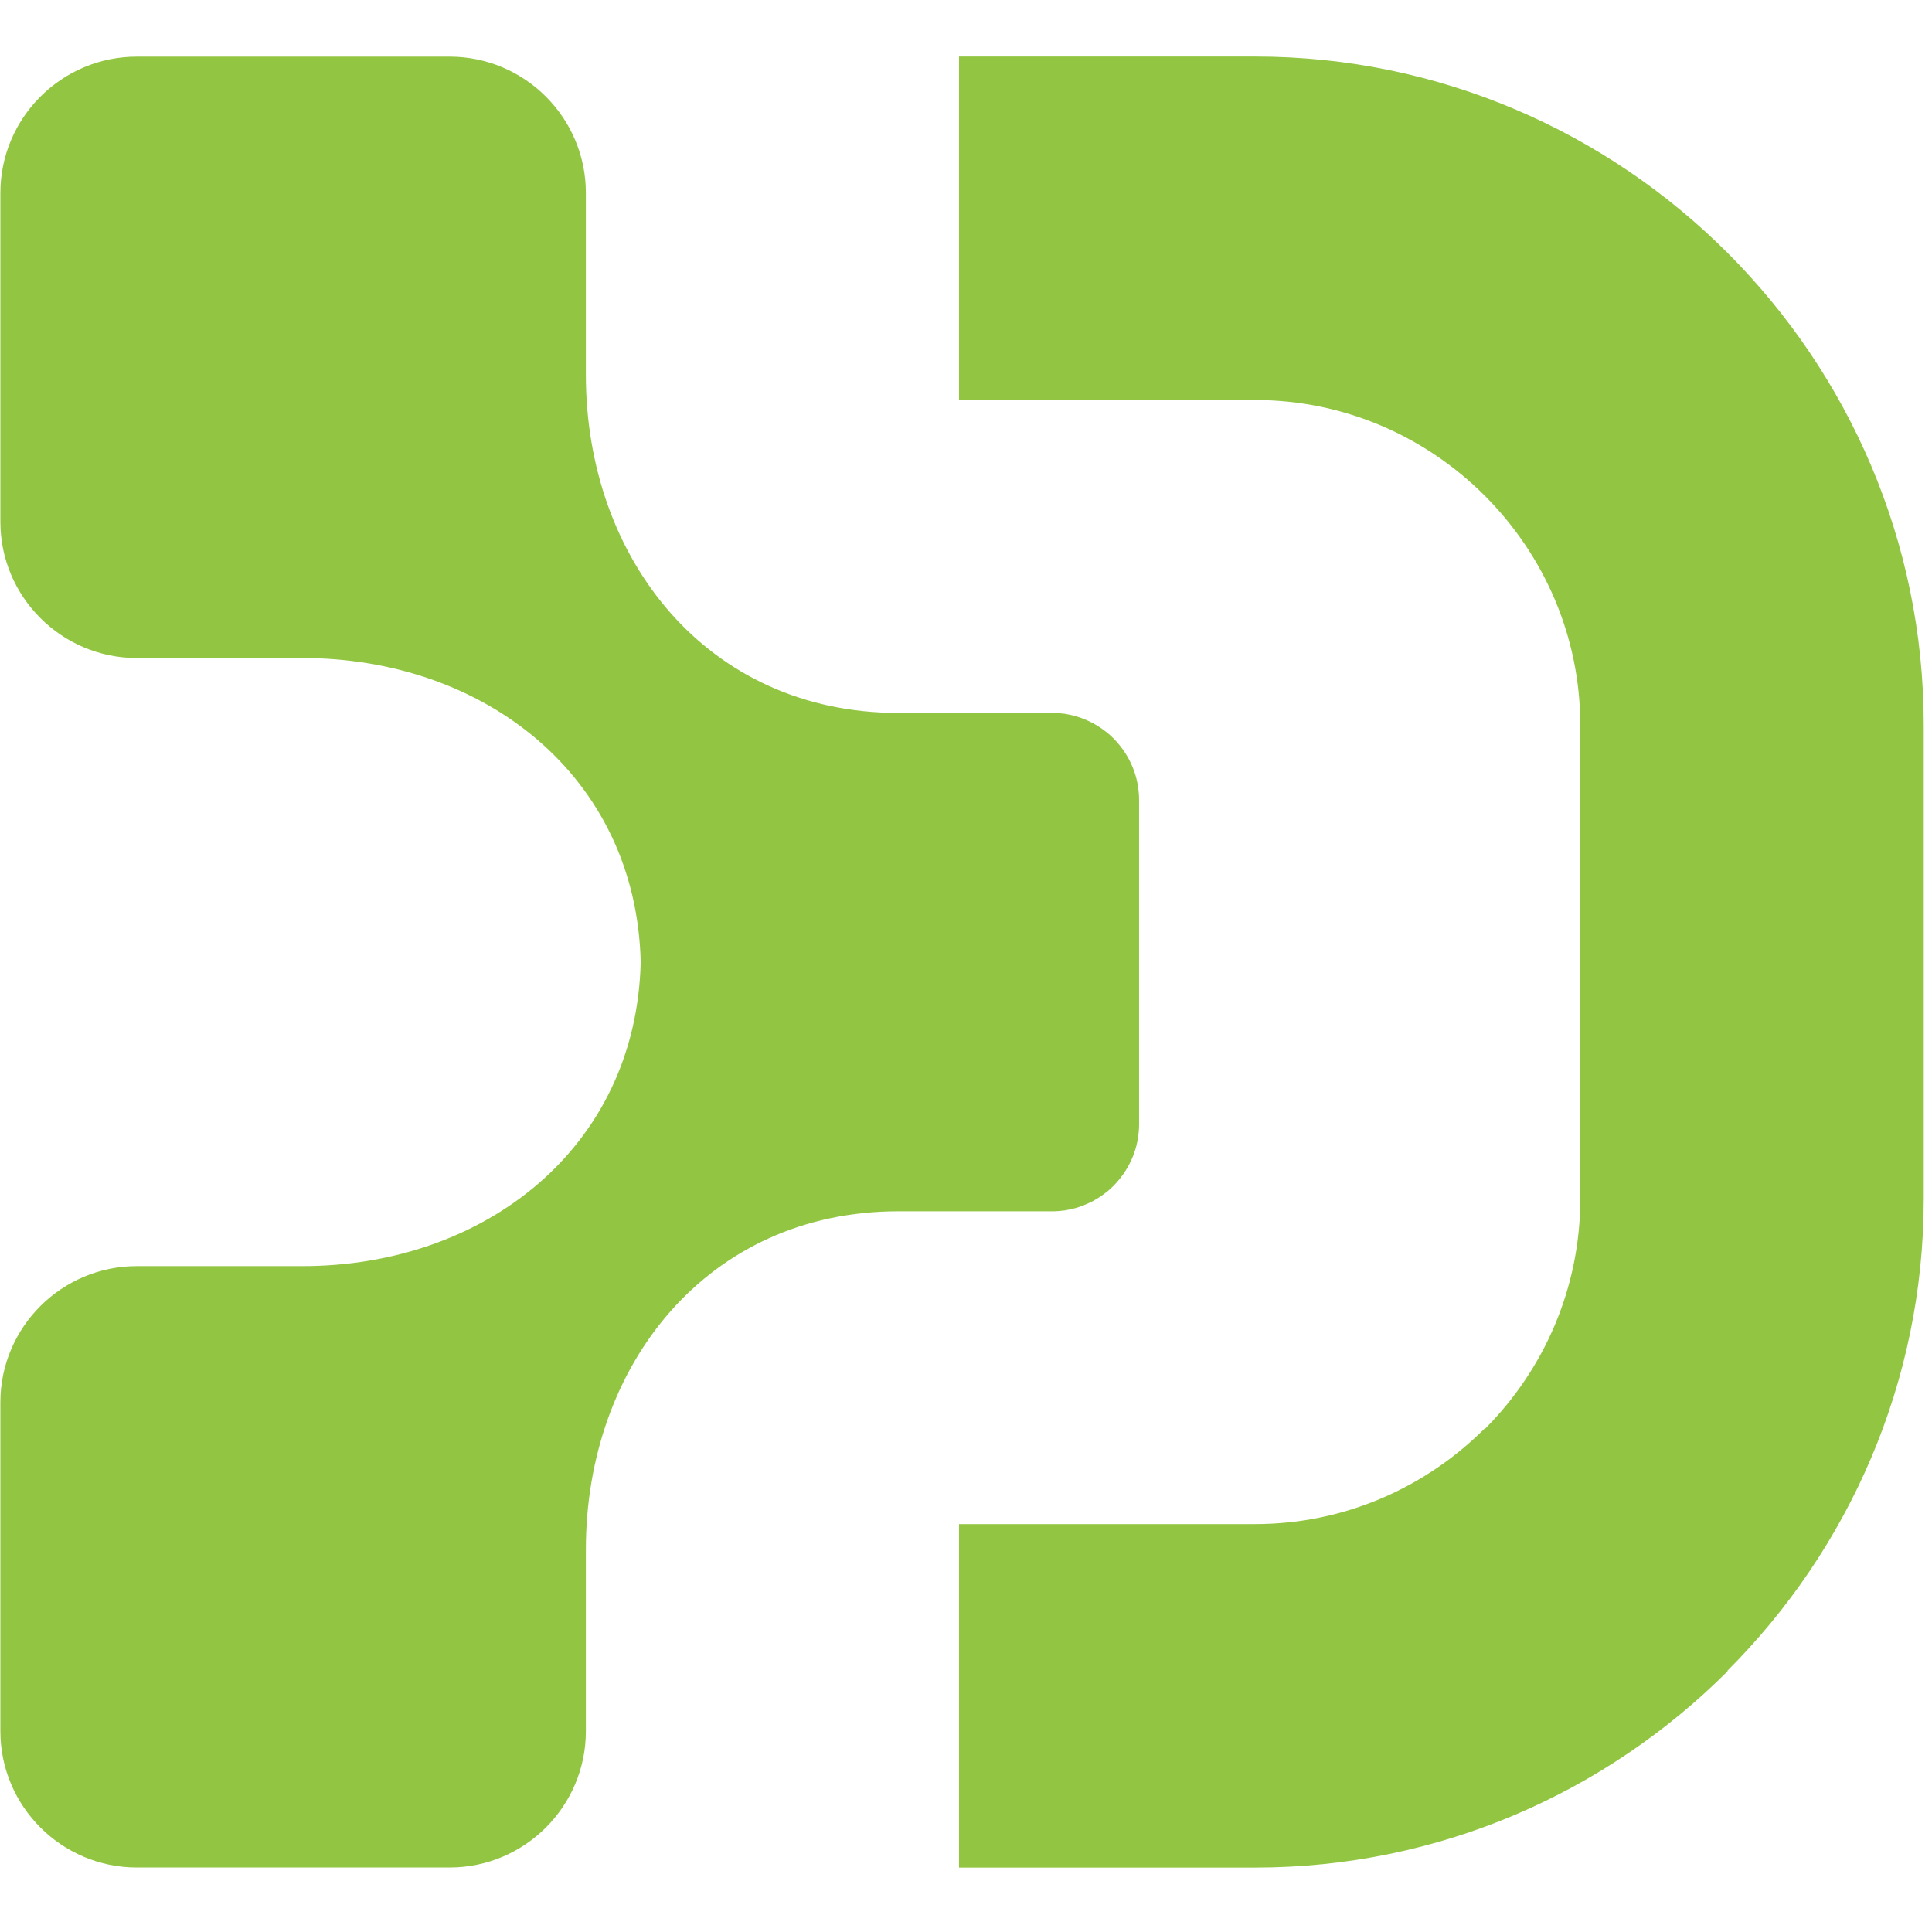
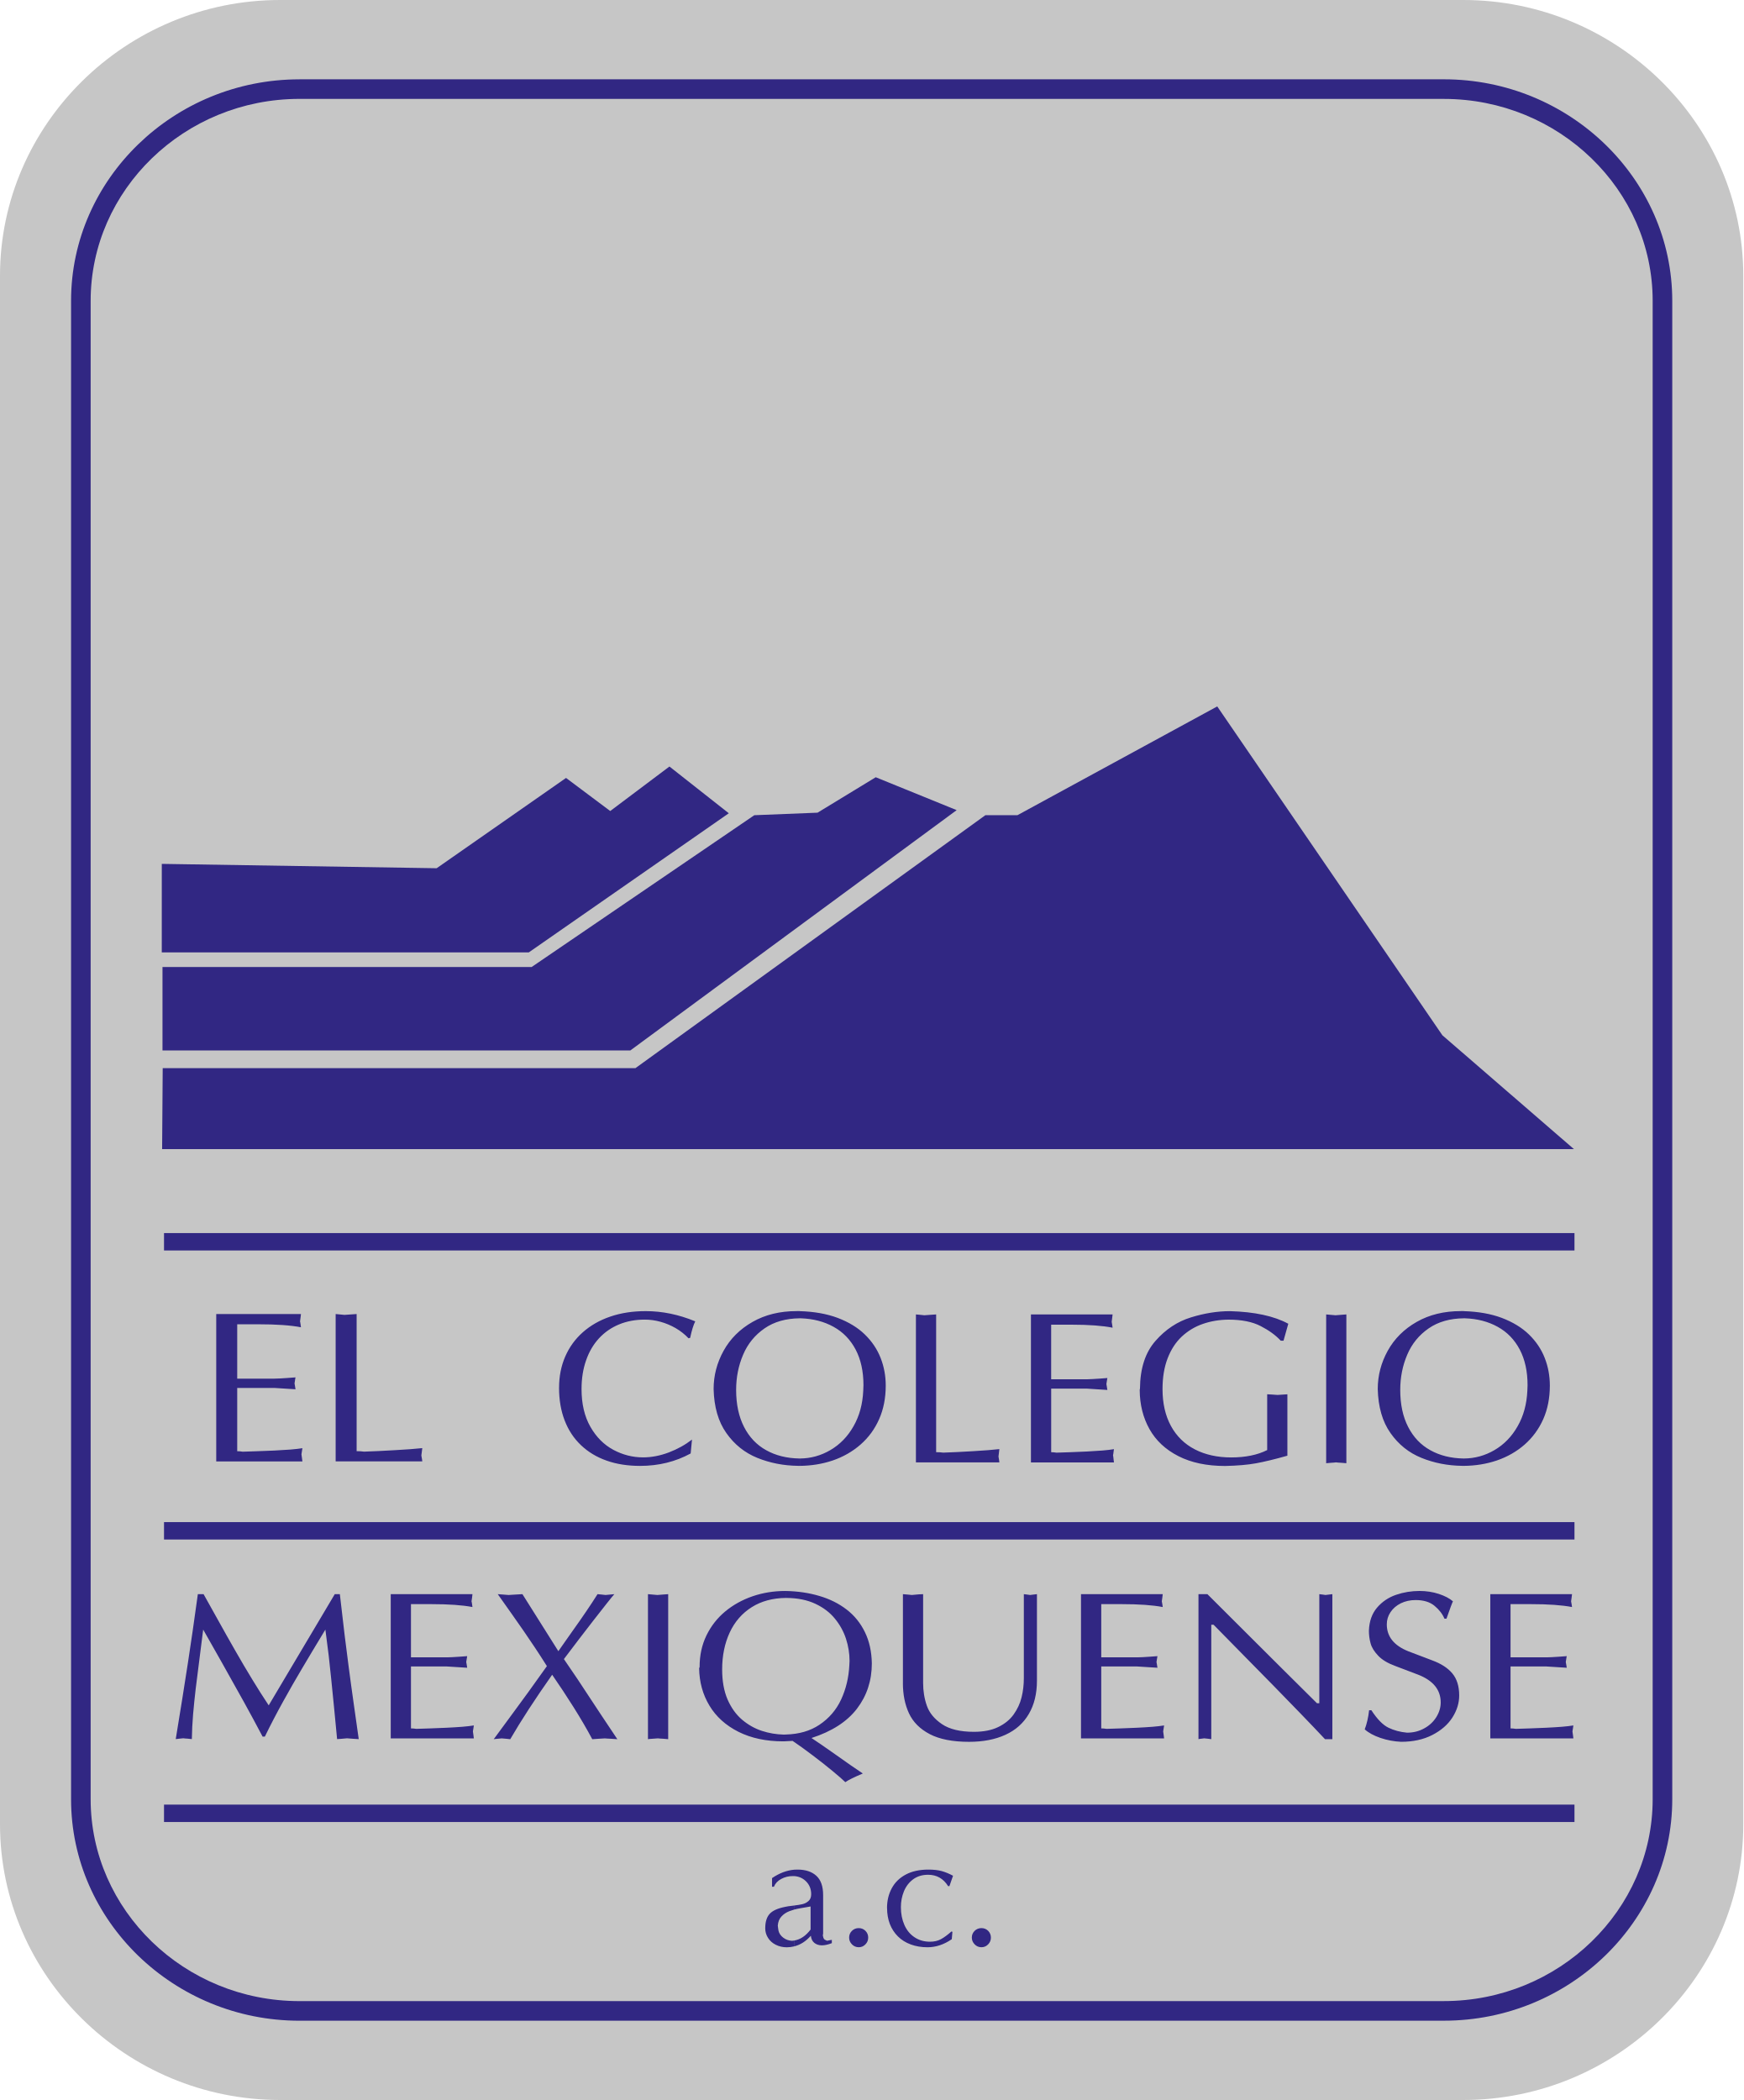
- <svg xmlns="http://www.w3.org/2000/svg" width="100%" height="100%" viewBox="0 0 98 98" version="1.1" xml:space="preserve" style="fill-rule:evenodd;clip-rule:evenodd;stroke-linejoin:round;stroke-miterlimit:2;">
-   <g transform="matrix(1,0,0,1,0.019,2.867)">
-     <path d="M53.561,58.569L53.67,58.563L53.786,58.553L53.892,58.54L54.002,58.53L54.112,58.507L54.221,58.488L54.327,58.465L54.433,58.436L54.538,58.413L54.644,58.38L54.747,58.346L54.844,58.311L54.948,58.271L55.049,58.229L55.149,58.187L55.149,58.186L55.245,58.141L55.34,58.097L55.437,58.048L55.528,57.992L55.528,57.991L55.622,57.941L55.622,57.939L55.712,57.883L55.712,57.882L55.805,57.822L55.888,57.766L55.888,57.765L55.973,57.702L56.061,57.637L56.061,57.635L56.148,57.573L56.148,57.572C56.964,56.889 57.541,55.926 57.709,54.834L57.722,54.73L57.722,54.72L57.736,54.619L57.736,54.608L57.745,54.51L57.745,54.498L57.754,54.397L57.754,54.38L57.759,54.285L57.759,54.269L57.761,54.164L57.761,37.704L57.759,37.599L57.759,37.583L57.754,37.488L57.754,37.475L57.745,37.374L57.745,37.362L57.736,37.264L57.736,37.253L57.722,37.153L57.722,37.143L57.709,37.039C57.542,35.947 56.965,34.982 56.148,34.301L56.148,34.3L56.061,34.237L56.061,34.235L55.973,34.17L55.888,34.107L55.888,34.106L55.805,34.05L55.712,33.989L55.622,33.933L55.622,33.93L55.528,33.88L55.528,33.879L55.437,33.823L55.34,33.774L55.245,33.731L55.245,33.73L55.149,33.685L55.149,33.684L55.049,33.641L54.948,33.599L54.844,33.559L54.747,33.524L54.644,33.493L54.538,33.457L54.433,33.434L54.327,33.406L54.221,33.382L54.112,33.363L54.002,33.34L53.892,33.331L53.786,33.317L53.67,33.307L53.561,33.301L53.447,33.296L45.557,33.296C35.841,33.296 29.699,25.458 29.699,16.146L29.699,6.92C29.699,3.108 26.597,0.005 22.785,0.005L6.92,0.005C3.107,0.005 -0,3.111 -0,6.92L-0,23.602C-0,27.408 3.104,30.511 6.92,30.511L15.334,30.511C24.503,30.511 32.24,36.461 32.48,45.914L32.48,45.954C32.24,55.407 24.502,61.356 15.334,61.356L6.92,61.356C3.105,61.356 -0,64.459 -0,68.265L-0,84.947C-0,88.757 3.106,91.862 6.92,91.862L22.785,91.862C26.597,91.862 29.699,88.758 29.699,84.947L29.699,75.724C29.699,66.412 35.843,58.575 45.557,58.575L53.447,58.575L53.561,58.569ZM87.607,9.956C81.466,3.814 72.985,0 63.651,0L48.627,0L48.627,17.424L63.651,17.424C68.177,17.424 72.298,19.282 75.291,22.273C78.281,25.263 80.14,29.385 80.14,33.912L80.14,57.954C80.14,62.492 78.287,66.619 75.308,69.609L75.291,69.593C72.3,72.584 68.178,74.442 63.651,74.442L48.627,74.442L48.627,91.866L63.651,91.866C72.984,91.866 81.465,88.052 87.607,81.91L87.607,81.877C93.749,75.734 97.562,67.263 97.562,57.954L97.562,33.912C97.562,24.578 93.749,16.097 87.607,9.956Z" style="fill:rgb(146,198,66);fill-rule:nonzero;" />
+ <svg xmlns="http://www.w3.org/2000/svg" id="Layer_1" data-name="Layer 1" viewBox="0 0 653.26 787" width="653.26" height="787">
+   <defs>
+     <style>
+       .cls-1 {
+         fill: #c6c6c6;
+       }
+ 
+       .cls-1, .cls-2 {
+         fill-rule: evenodd;
+       }
+ 
+       .cls-2, .cls-3 {
+         fill: #312783;
+       }
+     </style>
+   </defs>
+   <path class="cls-1" d="M104.96,0h443.35c57.72,0,104.95,46.51,104.95,103.36v580.28c0,56.85-47.22,103.36-104.95,103.36H104.96c-57.73,0-104.96-46.51-104.96-103.36V103.36C0,46.51,47.24,0,104.96,0Z" />
+   <g>
+     <path class="cls-3" d="M326.63,29.72h214.43c23.51,0,44.89,9.32,60.41,24.35,15.52,15.04,25.17,35.8,25.17,58.65v561.56c0,22.84-9.65,43.6-25.17,58.65-15.51,15.02-36.89,24.35-60.41,24.35h-214.43v-7.35h214.43c21.55,0,41.12-8.52,55.3-22.26,14.16-13.71,22.94-32.62,22.94-53.4V112.73c0-20.79-8.78-39.7-22.94-53.4-14.18-13.74-33.75-22.26-55.3-22.26h-214.43v-7.34ZM112.21,29.72h214.42v7.34H112.21c-21.55,0-41.12,8.52-55.3,22.26-14.16,13.71-22.94,32.61-22.94,53.4v561.56c0,20.78,8.79,39.69,22.94,53.4,14.18,13.74,33.75,22.26,55.3,22.26h214.42v7.35H112.21c-23.51,0-44.89-9.33-60.41-24.35-15.53-15.05-25.17-35.81-25.17-58.65V112.73c0-22.85,9.64-43.61,25.17-58.65,15.51-15.03,36.89-24.35,60.41-24.35Z" />
+     <g>
+       <polygon class="cls-2" points="60.63 323.75 163.63 325.38 212.11 291.54 228.67 303.94 250.86 287.26 273.1 304.78 198.14 356.93 60.62 356.93 60.63 323.75" />
+       <polygon class="cls-2" points="60.89 362.39 199.23 362.39 282.66 305.51 306.36 304.56 328.16 291.28 358.49 303.61 236.2 393.67 60.89 393.67 60.89 362.39" />
+       <polygon class="cls-2" points="238.1 400.31 369.24 305.51 381.25 305.51 456.13 264.74 540.5 387.98 589.8 430.65 60.75 430.65 60.97 400.31 238.1 400.31" />
+     </g>
+     <g>
+       <rect class="cls-3" x="61.46" y="462.11" width="528.54" height="6.52" />
+       <rect class="cls-3" x="61.46" y="570.43" width="528.54" height="6.52" />
+       <rect class="cls-3" x="61.46" y="676.3" width="528.54" height="6.52" />
+     </g>
+     <path class="cls-2" d="M81.03,547.65v-55.2h31.75c-.04.33-.08.78-.16,1.36-.05.58-.14,1.05-.19,1.42.05.2.14.54.19,1.03.07.5.12.88.16,1.15-3.89-.75-9.23-1.12-16-1.12h-7.89v20.37h13.97c.4,0,1.09-.02,2.1-.07,1-.05,1.89-.12,2.65-.17.78-.06,1.82-.14,3.13-.23-.08.4-.17.8-.21,1.22-.05.42-.1.76-.16,1.04.05.2.11.47.15.83.04.37.12.83.22,1.37-3.99-.24-6.62-.4-7.88-.5h-13.97v23.71c.65,0,1.35.05,2.05.18,1.54-.05,3.35-.12,5.39-.18,2.04-.06,4.19-.15,6.44-.25,2.25-.12,4.27-.23,6.05-.37,1.8-.15,3.29-.32,4.5-.51-.04.26-.1.62-.17,1.09-.06.47-.12.86-.19,1.19.05.24.12.69.19,1.37.07.67.14,1.1.17,1.3h-32.3ZM125.78,547.65v-55.2c.42.06.99.12,1.7.16.71.05,1.25.1,1.6.16.5-.05,1.25-.1,2.23-.16.99-.07,1.77-.11,2.33-.16v51.39c1.02,0,1.94.05,2.77.18,3.35-.12,7.19-.28,11.53-.55,4.34-.24,7.78-.49,10.3-.77-.05.31-.09.77-.17,1.37-.06.61-.12,1.07-.18,1.39.22,1.19.35,1.91.35,2.2h-32.47Z" />
+     <path class="cls-2" d="M294.48,652.55v-2.52c4.91-.12,9.1-1.33,12.55-3.63,3.64-2.43,6.37-5.61,8.19-9.55,1.81-3.93,2.82-8.2,3.05-12.78,0-.2,0-.46.04-.8.02-.34.04-.6.04-.79,0-2.82-.45-5.59-1.33-8.32-.89-2.72-2.27-5.25-4.17-7.56-1.88-2.32-4.34-4.17-7.35-5.58-3.03-1.41-6.56-2.13-10.63-2.17h-.4v-2.61c4.52.09,8.69.71,12.52,1.85,3.93,1.15,7.34,2.85,10.26,5.1,2.92,2.24,5.19,5.06,6.84,8.44,1.66,3.37,2.52,7.27,2.61,11.71,0,6.51-1.87,12.17-5.59,17.04-3.73,4.86-9.4,8.5-17.02,10.96,1.98,1.29,5,3.38,9.06,6.24,4.04,2.88,7.43,5.24,10.17,7.06-3.26,1.37-5.43,2.45-6.55,3.25-1-.97-2.62-2.4-4.9-4.27-2.27-1.88-4.75-3.84-7.46-5.87-2.7-2.05-5.17-3.83-7.4-5.33-1.02.07-1.87.11-2.54.13h0ZM338.35,630.72v-33.29c.42.05,1,.11,1.73.15.72.05,1.27.11,1.63.16,1.94-.2,3.34-.31,4.21-.31v33.28c0,3.03.46,5.87,1.4,8.54.94,2.68,2.82,4.97,5.66,6.89,2.82,1.91,6.82,2.88,11.97,2.88,3.62,0,6.66-.6,9.11-1.79,2.46-1.19,4.38-2.76,5.79-4.73,1.4-1.97,2.4-4.09,2.96-6.4.57-2.3.85-4.71.85-7.2v-31.47c.2.02.58.06,1.15.14.58.06.97.12,1.19.17.32-.05.75-.11,1.3-.16.55-.06.98-.11,1.27-.15v32.42c0,4.87-1.01,9.01-3.03,12.46-2.01,3.45-4.93,6.06-8.75,7.81-3.8,1.76-8.37,2.65-13.67,2.65-6.14,0-11.05-.97-14.71-2.88-3.67-1.92-6.25-4.51-7.78-7.78-1.52-3.26-2.29-7.05-2.29-11.38h0ZM405.08,651.48v-54.05h30.63c-.04.32-.08.75-.16,1.32-.06.57-.14,1.03-.19,1.38.05.2.13.54.19,1.02.07.49.12.86.16,1.11-3.75-.73-8.9-1.09-15.43-1.09h-7.61v19.94h13.46c.38,0,1.06-.02,2.03-.07.96-.05,1.82-.11,2.55-.16.75-.06,1.76-.14,3.02-.22-.08.38-.16.78-.2,1.19-.05.4-.09.74-.16,1.01.06.2.11.46.15.82.04.36.12.81.21,1.33-3.85-.24-6.38-.4-7.6-.48h-13.46v23.21c.63,0,1.29.05,1.99.17,1.48-.05,3.22-.11,5.18-.17,1.98-.06,4.05-.15,6.22-.25,2.17-.11,4.11-.22,5.83-.36,1.74-.15,3.16-.3,4.33-.5-.04.25-.1.61-.16,1.07-.06.46-.12.85-.19,1.17.06.23.12.67.19,1.33.07.66.13,1.08.16,1.28h-31.14ZM449.1,651.78v-54.35h3.35c4.53,4.53,9.76,9.74,15.69,15.65,5.93,5.91,10.11,10.08,12.57,12.53,2.44,2.43,6.71,6.66,12.81,12.71h.86v-40.89c.28.05.69.11,1.22.15.54.05.9.11,1.11.16.29-.05.73-.11,1.29-.16.56-.04.99-.09,1.27-.15v54.35h-2.75c-2.65-2.83-5.77-6.1-9.37-9.82-3.58-3.71-6.98-7.19-10.15-10.44-3.17-3.24-6.52-6.63-10.01-10.18-3.49-3.54-7.57-7.69-12.23-12.45h-.86v42.88c-.28-.06-.74-.12-1.32-.17-.59-.03-1.03-.09-1.34-.14-.23.03-.61.07-1.09.14-.49.05-.84.1-1.05.17h0ZM512.97,611.05c.14-3.5,1.16-6.37,3.07-8.59,1.91-2.22,4.28-3.82,7.09-4.78,2.83-.97,5.77-1.45,8.82-1.45,2.52,0,4.94.37,7.22,1.11,2.27.76,4.04,1.68,5.29,2.78-.32.61-1.12,2.77-2.43,6.51h-.75c-.74-1.78-1.98-3.38-3.73-4.83-1.73-1.44-4.1-2.16-7.07-2.16-2.06,0-3.9.41-5.55,1.21-1.64.82-2.93,1.92-3.86,3.32-.94,1.39-1.4,2.92-1.4,4.58,0,4.57,2.68,7.92,8.02,10.07l8.99,3.42c3.32,1.22,5.84,2.84,7.55,4.89,1.71,2.05,2.57,4.81,2.57,8.27,0,2.87-.86,5.62-2.58,8.31-1.72,2.67-4.25,4.83-7.54,6.52-3.29,1.68-7.18,2.53-11.65,2.53-2.65-.12-5.23-.6-7.76-1.46-2.52-.87-4.48-1.94-5.87-3.21.8-2.09,1.34-4.47,1.64-7.15h.86c2.17,3.34,4.3,5.52,6.4,6.54,2.09,1.01,4.42,1.63,6.96,1.86,2.33,0,4.47-.52,6.41-1.6,1.94-1.05,3.46-2.47,4.56-4.24,1.09-1.77,1.64-3.59,1.64-5.49,0-4.74-2.82-8.2-8.44-10.4l-8.55-3.25c-2.82-1.03-4.98-2.31-6.44-3.87-1.48-1.55-2.44-3.09-2.85-4.65-.42-1.52-.63-3.14-.63-4.81h0ZM558.46,651.48v-54.05h30.62c-.04.32-.08.75-.16,1.32-.06.57-.13,1.03-.19,1.38.06.2.13.54.19,1.02.07.49.12.86.16,1.11-3.75-.73-8.9-1.09-15.43-1.09h-7.61v19.94h13.46c.39,0,1.06-.02,2.02-.07.97-.05,1.83-.11,2.56-.16.75-.06,1.76-.14,3.03-.22-.09.38-.17.78-.21,1.19-.05.4-.09.74-.16,1.01.06.2.11.46.15.82.04.36.12.81.22,1.33-3.86-.24-6.39-.4-7.61-.48h-13.46v23.21c.63,0,1.29.05,1.99.17,1.47-.05,3.22-.11,5.19-.17,1.97-.06,4.04-.15,6.21-.25,2.17-.11,4.11-.22,5.83-.36,1.73-.15,3.16-.3,4.33-.5-.04.25-.09.61-.16,1.07-.05.46-.12.85-.19,1.17.06.23.12.67.19,1.33.07.66.14,1.08.16,1.28h-31.13ZM65.85,651.78c.83-4.98,1.65-10.1,2.49-15.35.84-5.26,1.53-9.68,2.08-13.28.55-3.61,1.13-7.61,1.79-12.01.64-4.44,1.28-9.01,1.93-13.72h2.14c.67,1.22,2.31,4.15,4.91,8.8,2.59,4.67,4.94,8.85,7.07,12.55,2.12,3.71,4.21,7.26,6.29,10.66,2.07,3.41,4.12,6.63,6.14,9.67,1.4-2.33,3.47-5.82,6.21-10.46,2.76-4.66,5.15-8.68,7.18-12.08,2.03-3.41,3.75-6.31,5.16-8.68,1.43-2.37,3.5-5.87,6.21-10.46h1.9c.81,7.01,1.4,12.15,1.8,15.42.4,3.25.89,7.12,1.48,11.59.58,4.47,1.25,9.38,2.01,14.7.76,5.34,1.36,9.55,1.79,12.63-.51-.04-1.26-.08-2.24-.14-.98-.05-1.7-.11-2.15-.17-2.07.19-3.31.3-3.72.3-.28-3.15-.67-7.14-1.15-11.97-.47-4.83-.83-8.43-1.08-10.78-.24-2.36-.55-5.19-.91-8.49-.39-3.3-.81-6.56-1.25-9.8-3.48,5.75-6.39,10.58-8.71,14.52-2.33,3.92-4.7,8.04-7.08,12.35-2.39,4.31-4.69,8.71-6.89,13.23h-.85c-2.27-4.32-4.6-8.62-6.98-12.94-2.39-4.32-5.11-9.2-8.17-14.61-3.05-5.42-5.42-9.61-7.11-12.55-.14,1.1-.54,4.29-1.21,9.52-.67,5.25-1.2,9.44-1.59,12.6-.37,3.16-.7,6.35-.98,9.58-.27,3.21-.43,6.33-.47,9.34-.35-.06-.87-.12-1.6-.17-.71-.03-1.25-.09-1.6-.14-.33.04-.79.1-1.39.14-.61.05-1.09.1-1.45.17h0ZM294.48,596.23v2.61c-4.94.06-9.18,1.21-12.74,3.44-3.65,2.29-6.42,5.47-8.31,9.55-1.88,4.07-2.82,8.68-2.82,13.82,0,4.37.68,8.12,2.03,11.26,1.37,3.12,3.18,5.64,5.43,7.56,2.28,1.92,4.75,3.32,7.41,4.19,2.66.87,5.38,1.33,8.17,1.4l.83-.02v2.52l-1,.03c-6.39,0-11.97-1.19-16.73-3.56-4.75-2.39-8.4-5.66-10.9-9.82-2.51-4.16-3.79-8.84-3.87-14.04.07-.14.12-.23.15-.31.01-.08.03-.13.03-.16,0-4.31.84-8.23,2.55-11.77,1.72-3.55,4.08-6.55,7.06-9.03,3-2.48,6.43-4.37,10.3-5.7,3.87-1.31,7.89-1.96,12.1-1.96h.3ZM146.42,651.48v-54.05h30.62c-.04.32-.08.75-.15,1.32-.06.57-.14,1.03-.2,1.38.06.2.14.54.2,1.02.06.49.1.86.15,1.11-3.75-.73-8.9-1.09-15.43-1.09h-7.61v19.94h13.46c.39,0,1.07-.02,2.03-.07.97-.05,1.83-.11,2.55-.16.76-.06,1.77-.14,3.03-.22-.08.38-.16.78-.2,1.19-.05.4-.1.74-.16,1.01.05.2.11.46.15.82.04.36.11.81.21,1.33-3.86-.24-6.38-.4-7.61-.48h-13.46v23.21c.64,0,1.29.05,1.99.17,1.48-.05,3.23-.11,5.19-.17,1.97-.06,4.04-.15,6.21-.25,2.18-.11,4.11-.22,5.84-.36,1.72-.15,3.16-.3,4.33-.5-.04.25-.11.61-.16,1.07-.06.46-.13.85-.19,1.17.05.23.12.67.19,1.33.07.66.12,1.08.16,1.28h-31.14ZM204.92,624.37c-1.43-2.28-2.88-4.53-4.38-6.78-1.49-2.25-2.93-4.36-4.31-6.37-1.4-2-2.89-4.15-4.5-6.43-1.61-2.3-3.35-4.75-5.21-7.36.47.05,1.17.11,2.04.15.89.05,1.58.11,2.03.16.55-.05,1.4-.11,2.56-.16,1.16-.06,2.03-.11,2.62-.15l13.46,21.37c1.64-2.33,3.39-4.85,5.28-7.52,1.9-2.65,3.63-5.12,5.16-7.39,1.56-2.28,2.96-4.43,4.24-6.46.39.05.9.11,1.56.15.64.05,1.14.11,1.46.16.39-.05.96-.11,1.67-.16.7-.06,1.25-.11,1.61-.15-.56.63-1.48,1.76-2.77,3.39-1.29,1.61-2.97,3.76-5.05,6.44-2.07,2.68-3.86,4.99-5.34,6.93-1.48,1.93-3.4,4.46-5.74,7.57,1.92,2.8,3.63,5.3,5.1,7.5,1.46,2.2,2.76,4.18,3.91,5.93,1.15,1.75,2.86,4.33,5.12,7.76,2.27,3.41,4.24,6.36,5.9,8.84-.57-.06-1.36-.12-2.38-.17-1.02-.03-1.79-.09-2.29-.14-.53.04-1.3.1-2.34.14-1.03.05-1.82.1-2.39.17-2.01-3.77-4.34-7.76-6.98-11.96-2.64-4.2-5.33-8.27-8.05-12.2-6.45,9.17-11.69,17.23-15.71,24.16-.34-.06-.84-.12-1.54-.17-.71-.03-1.25-.09-1.64-.14-.32.04-.8.1-1.48.14-.67.05-1.19.1-1.53.17,2.92-3.99,5.27-7.18,7.03-9.56,1.75-2.39,3.72-5.08,5.91-8.07,2.18-3.01,4.51-6.26,7-9.78h0ZM242.81,597.43c.35.05.92.11,1.71.15.79.05,1.4.11,1.81.16.43-.05,1.11-.11,2.02-.16.91-.04,1.6-.09,2.04-.15v54.35c-.36-.06-.99-.12-1.88-.17-.9-.03-1.57-.09-2-.14-.42.04-1.05.1-1.9.14-.84.05-1.45.1-1.8.17v-54.35Z" />
+     <path class="cls-2" d="M548.56,549.35v-2.76c4.09-.02,7.9-1.07,11.46-3.15,3.6-2.1,6.51-5.1,8.7-8.98,2.21-3.86,3.39-8.28,3.62-13.25,0-.24.01-.6.04-1.04.02-.45.04-.8.04-1.06,0-5.19-.98-9.64-2.93-13.35-1.95-3.7-4.7-6.55-8.25-8.51-3.56-1.98-7.64-3.04-12.29-3.2h-.39v-2.68c5.4.16,10.12,1,14.16,2.51,4.15,1.57,7.57,3.65,10.23,6.24,2.66,2.59,4.63,5.53,5.91,8.81,1.28,3.27,1.91,6.72,1.91,10.33,0,4.67-.83,8.87-2.48,12.6-1.66,3.73-4.01,6.91-7,9.54-3.02,2.63-6.5,4.6-10.44,5.95-3.86,1.3-7.96,1.96-12.29,2ZM548.56,491.37v2.68c-5.21.05-9.61,1.3-13.16,3.75-3.65,2.51-6.34,5.8-8.07,9.89-1.75,4.08-2.62,8.49-2.62,13.2,0,5.42.99,10.05,2.97,13.88,1.97,3.84,4.74,6.75,8.33,8.73,3.56,1.98,7.69,3.01,12.41,3.09h.14s0,2.75,0,2.75h-.29s-.37,0-.37,0c-5.42-.07-10.5-1.06-15.23-2.98-4.73-1.91-8.6-5.01-11.62-9.31-3.03-4.29-4.6-9.79-4.77-16.49,0-5.08,1.26-9.86,3.75-14.36,2.49-4.5,6.11-8.1,10.84-10.8,4.74-2.7,10.25-4.05,16.54-4.05h1.16ZM299.7,549.35v-2.76c4.09-.02,7.9-1.07,11.46-3.15,3.6-2.1,6.52-5.1,8.7-8.98,2.21-3.86,3.39-8.28,3.62-13.25,0-.24.01-.6.04-1.04.03-.45.04-.8.04-1.06,0-5.19-.98-9.64-2.93-13.35-1.96-3.7-4.7-6.55-8.25-8.51-3.56-1.98-7.64-3.04-12.29-3.2h-.39v-2.68c5.4.16,10.12,1,14.16,2.51,4.15,1.57,7.58,3.65,10.23,6.24,2.66,2.59,4.63,5.53,5.91,8.81,1.28,3.27,1.91,6.72,1.91,10.33,0,4.67-.83,8.87-2.48,12.6-1.65,3.73-3.99,6.91-7,9.54-3.02,2.63-6.5,4.6-10.44,5.95-3.86,1.3-7.96,1.96-12.29,2h0ZM343.22,548.04v-55.44c.4.05.95.11,1.64.15.69.05,1.21.12,1.53.16.49-.04,1.21-.11,2.16-.16.96-.06,1.7-.11,2.25-.15v51.62c.98,0,1.86.05,2.67.17,3.23-.11,6.93-.28,11.11-.54,4.18-.24,7.48-.5,9.91-.78-.04.32-.08.78-.16,1.37-.06.61-.12,1.08-.17,1.4.21,1.2.33,1.93.33,2.21h-31.27ZM386.32,548.04v-55.44h30.6c-.04.33-.08.77-.16,1.36-.05.58-.13,1.05-.18,1.42.05.21.12.55.18,1.05.07.49.12.87.16,1.14-3.75-.75-8.89-1.13-15.42-1.13h-7.6v20.46h13.45c.38,0,1.06-.02,2.02-.08.97-.05,1.83-.11,2.57-.16.75-.06,1.74-.14,3.02-.23-.09.39-.16.8-.2,1.22-.06.42-.11.76-.16,1.04.05.21.09.48.14.84.04.37.12.83.22,1.37-3.86-.24-6.38-.4-7.6-.49h-13.45v23.82c.63,0,1.29.05,1.97.17,1.48-.05,3.23-.11,5.19-.17,1.98-.07,4.04-.16,6.21-.26,2.17-.11,4.11-.23,5.83-.37,1.72-.15,3.16-.31,4.32-.51-.04.26-.09.63-.16,1.1-.05.47-.1.86-.19,1.19.06.24.13.69.19,1.37.07.68.14,1.11.16,1.31h-31.11ZM427.18,520.4c.06-7.58,1.99-13.53,5.79-17.86,3.79-4.33,8.23-7.27,13.31-8.83,5.08-1.57,9.94-2.34,14.62-2.34,9.23.25,16.53,1.83,21.86,4.72l-1.79,6.35h-1.04c-1.91-2.07-4.45-3.9-7.55-5.49-3.1-1.6-7.12-2.4-12.02-2.4-3.45.03-6.67.57-9.64,1.61-2.99,1.03-5.59,2.62-7.88,4.74-2.27,2.14-4.04,4.86-5.3,8.15-1.28,3.31-1.91,7.15-1.91,11.53,0,5.34,1.05,9.94,3.14,13.79,2.1,3.87,5.1,6.79,8.97,8.8,3.89,2.01,8.44,3.02,13.67,3.02s9.81-.92,13.44-2.76v-20.91c.45.03,1.09.06,1.93.11.84.04,1.49.08,1.94.14.25-.02,1.47-.1,3.7-.24v23.01c-4.7,1.33-8.62,2.28-11.77,2.85-3.14.58-6.99.9-11.58,1-6.83,0-12.68-1.23-17.48-3.68-4.81-2.45-8.43-5.82-10.84-10.12-2.42-4.31-3.64-9.2-3.67-14.68.03-.1.04-.21.05-.3.02-.09.03-.16.03-.18h0ZM496.95,492.6c.34.05.91.11,1.7.15.79.05,1.4.12,1.82.16.43-.04,1.1-.11,2.01-.16.92-.04,1.6-.09,2.04-.15v55.76c-.36-.05-.99-.1-1.88-.16-.9-.04-1.57-.09-2-.16-.42.06-1.05.12-1.89.16-.85.05-1.46.1-1.8.16v-55.76ZM209.5,520.07c0-4.24.76-8.12,2.29-11.66,1.54-3.55,3.75-6.59,6.61-9.13,2.88-2.55,6.31-4.52,10.32-5.88,4-1.37,8.43-2.04,13.26-2.04,6.18,0,12.35,1.27,18.55,3.83-.66,1.29-1.31,3.35-1.91,6.19l-.61.16c-1.41-1.5-3.03-2.76-4.86-3.83-1.82-1.04-3.72-1.83-5.69-2.37-1.97-.54-3.91-.8-5.82-.8-3.52,0-6.74.59-9.66,1.8-2.92,1.21-5.42,2.94-7.53,5.22-2.09,2.27-3.71,5.02-4.83,8.26-1.14,3.23-1.7,6.81-1.7,10.74,0,5.57,1.11,10.28,3.31,14.13,2.2,3.87,5.07,6.74,8.59,8.64,3.52,1.88,7.23,2.84,11.14,2.84,3.21,0,6.43-.63,9.68-1.86,3.25-1.24,6.14-2.85,8.67-4.81l-.5,5.2c-5.66,3.1-11.98,4.66-18.97,4.66-4.61,0-8.8-.65-12.52-1.97-3.73-1.31-6.94-3.25-9.6-5.78-2.67-2.53-4.71-5.61-6.12-9.26-1.41-3.64-2.11-7.74-2.11-12.29h0ZM299.7,491.37v2.68c-5.21.05-9.61,1.3-13.16,3.75-3.65,2.51-6.34,5.8-8.07,9.89-1.75,4.08-2.62,8.49-2.62,13.2,0,5.42,1,10.05,2.97,13.88,1.96,3.84,4.74,6.75,8.32,8.73,3.56,1.98,7.69,3.01,12.41,3.09h.14s0,2.75,0,2.75h-.29s-.36,0-.36,0c-5.43-.07-10.51-1.06-15.24-2.98-4.72-1.91-8.6-5.01-11.62-9.31-3.03-4.29-4.6-9.79-4.77-16.49,0-5.08,1.26-9.86,3.75-14.36,2.49-4.5,6.11-8.1,10.84-10.8,4.74-2.7,10.25-4.05,16.54-4.05h1.16Z" />
+     <path class="cls-2" d="M297.61,714.11c1.23-.15,2.26-.31,3.06-.5.9-.21,1.67-.61,2.32-1.2.65-.58.98-1.43.98-2.53,0-1.96-.66-3.59-1.99-4.88-1.2-1.17-2.66-1.8-4.37-1.91v-2.4c.42-.03.84-.04,1.27-.04,2.96,0,5.3.77,7,2.3,1.71,1.54,2.57,3.95,2.57,7.27v14.22c0,.3-.03.58-.12.82.12.69.26,1.15.43,1.38.17.22.56.45,1.16.69.26-.04.59-.12.99-.21.41-.08.67-.14.8-.14v1.24c-1.41.55-2.65.82-3.73.82s-2.06-.31-2.82-.92c-.76-.61-1.19-1.51-1.31-2.68-1.84,2.08-3.92,3.41-6.23,3.98v-2.19c2.28-.36,4.32-1.72,6.13-4.11v-8.65c-1.1.19-2.4.42-3.89.68-.78.14-1.53.29-2.24.48v-1.53h0ZM321.79,722.58c1,0,1.84.35,2.52,1.03.68.69,1.03,1.52,1.03,2.52s-.35,1.84-1.04,2.54c-.69.73-1.54,1.08-2.51,1.08s-1.84-.36-2.54-1.08c-.71-.71-1.06-1.57-1.06-2.54s.34-1.82,1.04-2.51c.7-.69,1.54-1.04,2.57-1.04h0ZM332.39,715.08c0-2.74.58-5.2,1.76-7.4,1.17-2.19,2.91-3.91,5.25-5.16,2.33-1.25,5.17-1.87,8.5-1.87,1.96,0,3.62.19,4.98.56,1.37.38,2.78.96,4.25,1.75l-1.36,3.9h-.48c-1.77-2.84-4.28-4.27-7.5-4.27-2.2,0-4.06.57-5.59,1.69-1.54,1.14-2.69,2.62-3.46,4.48-.76,1.85-1.15,3.84-1.15,5.97,0,2.48.44,4.71,1.32,6.69.88,1.98,2.16,3.52,3.82,4.61,1.66,1.1,3.58,1.65,5.76,1.65,1.54,0,2.91-.3,4.09-.94,1.19-.64,2.5-1.61,3.96-2.9l.36.12-.24,2.77c-2.92,2.02-5.96,3.03-9.1,3.03-2.29,0-4.37-.35-6.26-1.05-1.89-.69-3.51-1.7-4.83-3.02-1.32-1.32-2.33-2.87-3.03-4.67-.68-1.8-1.03-3.77-1.03-5.95h0ZM367.77,722.58c1,0,1.85.35,2.53,1.03.67.69,1.02,1.52,1.02,2.52s-.35,1.84-1.03,2.54c-.71.73-1.53,1.08-2.52,1.08s-1.84-.36-2.54-1.08c-.7-.71-1.06-1.57-1.06-2.54s.35-1.82,1.04-2.51c.71-.69,1.56-1.04,2.57-1.04ZM286.76,722.6c0-2.36.56-4.16,1.66-5.36,1.1-1.22,3.06-2.09,5.84-2.63.5-.14,1.47-.28,2.91-.44l.43-.06v1.53c-.62.18-1.21.38-1.78.59-1.2.46-2.2,1.13-3,2.01-.81.86-1.26,2.01-1.36,3.41.03.21.06.48.1.83.04.35.08.68.15,1.01.23,1.04.82,1.93,1.78,2.66.95.74,2.05,1.12,3.3,1.19.27-.02.54-.05.8-.1v2.19c-.88.21-1.8.34-2.74.34-1.49,0-2.87-.31-4.1-.92-1.24-.61-2.22-1.46-2.93-2.58-.71-1.1-1.07-2.31-1.07-3.66h0ZM297.61,703.09h-.56c-1.53-.01-2.96.34-4.29,1.06-1.35.71-2.26,1.69-2.75,2.93h-.7v-3.24c2.73-1.86,5.5-2.91,8.3-3.15v2.4Z" />
  </g>
</svg>
